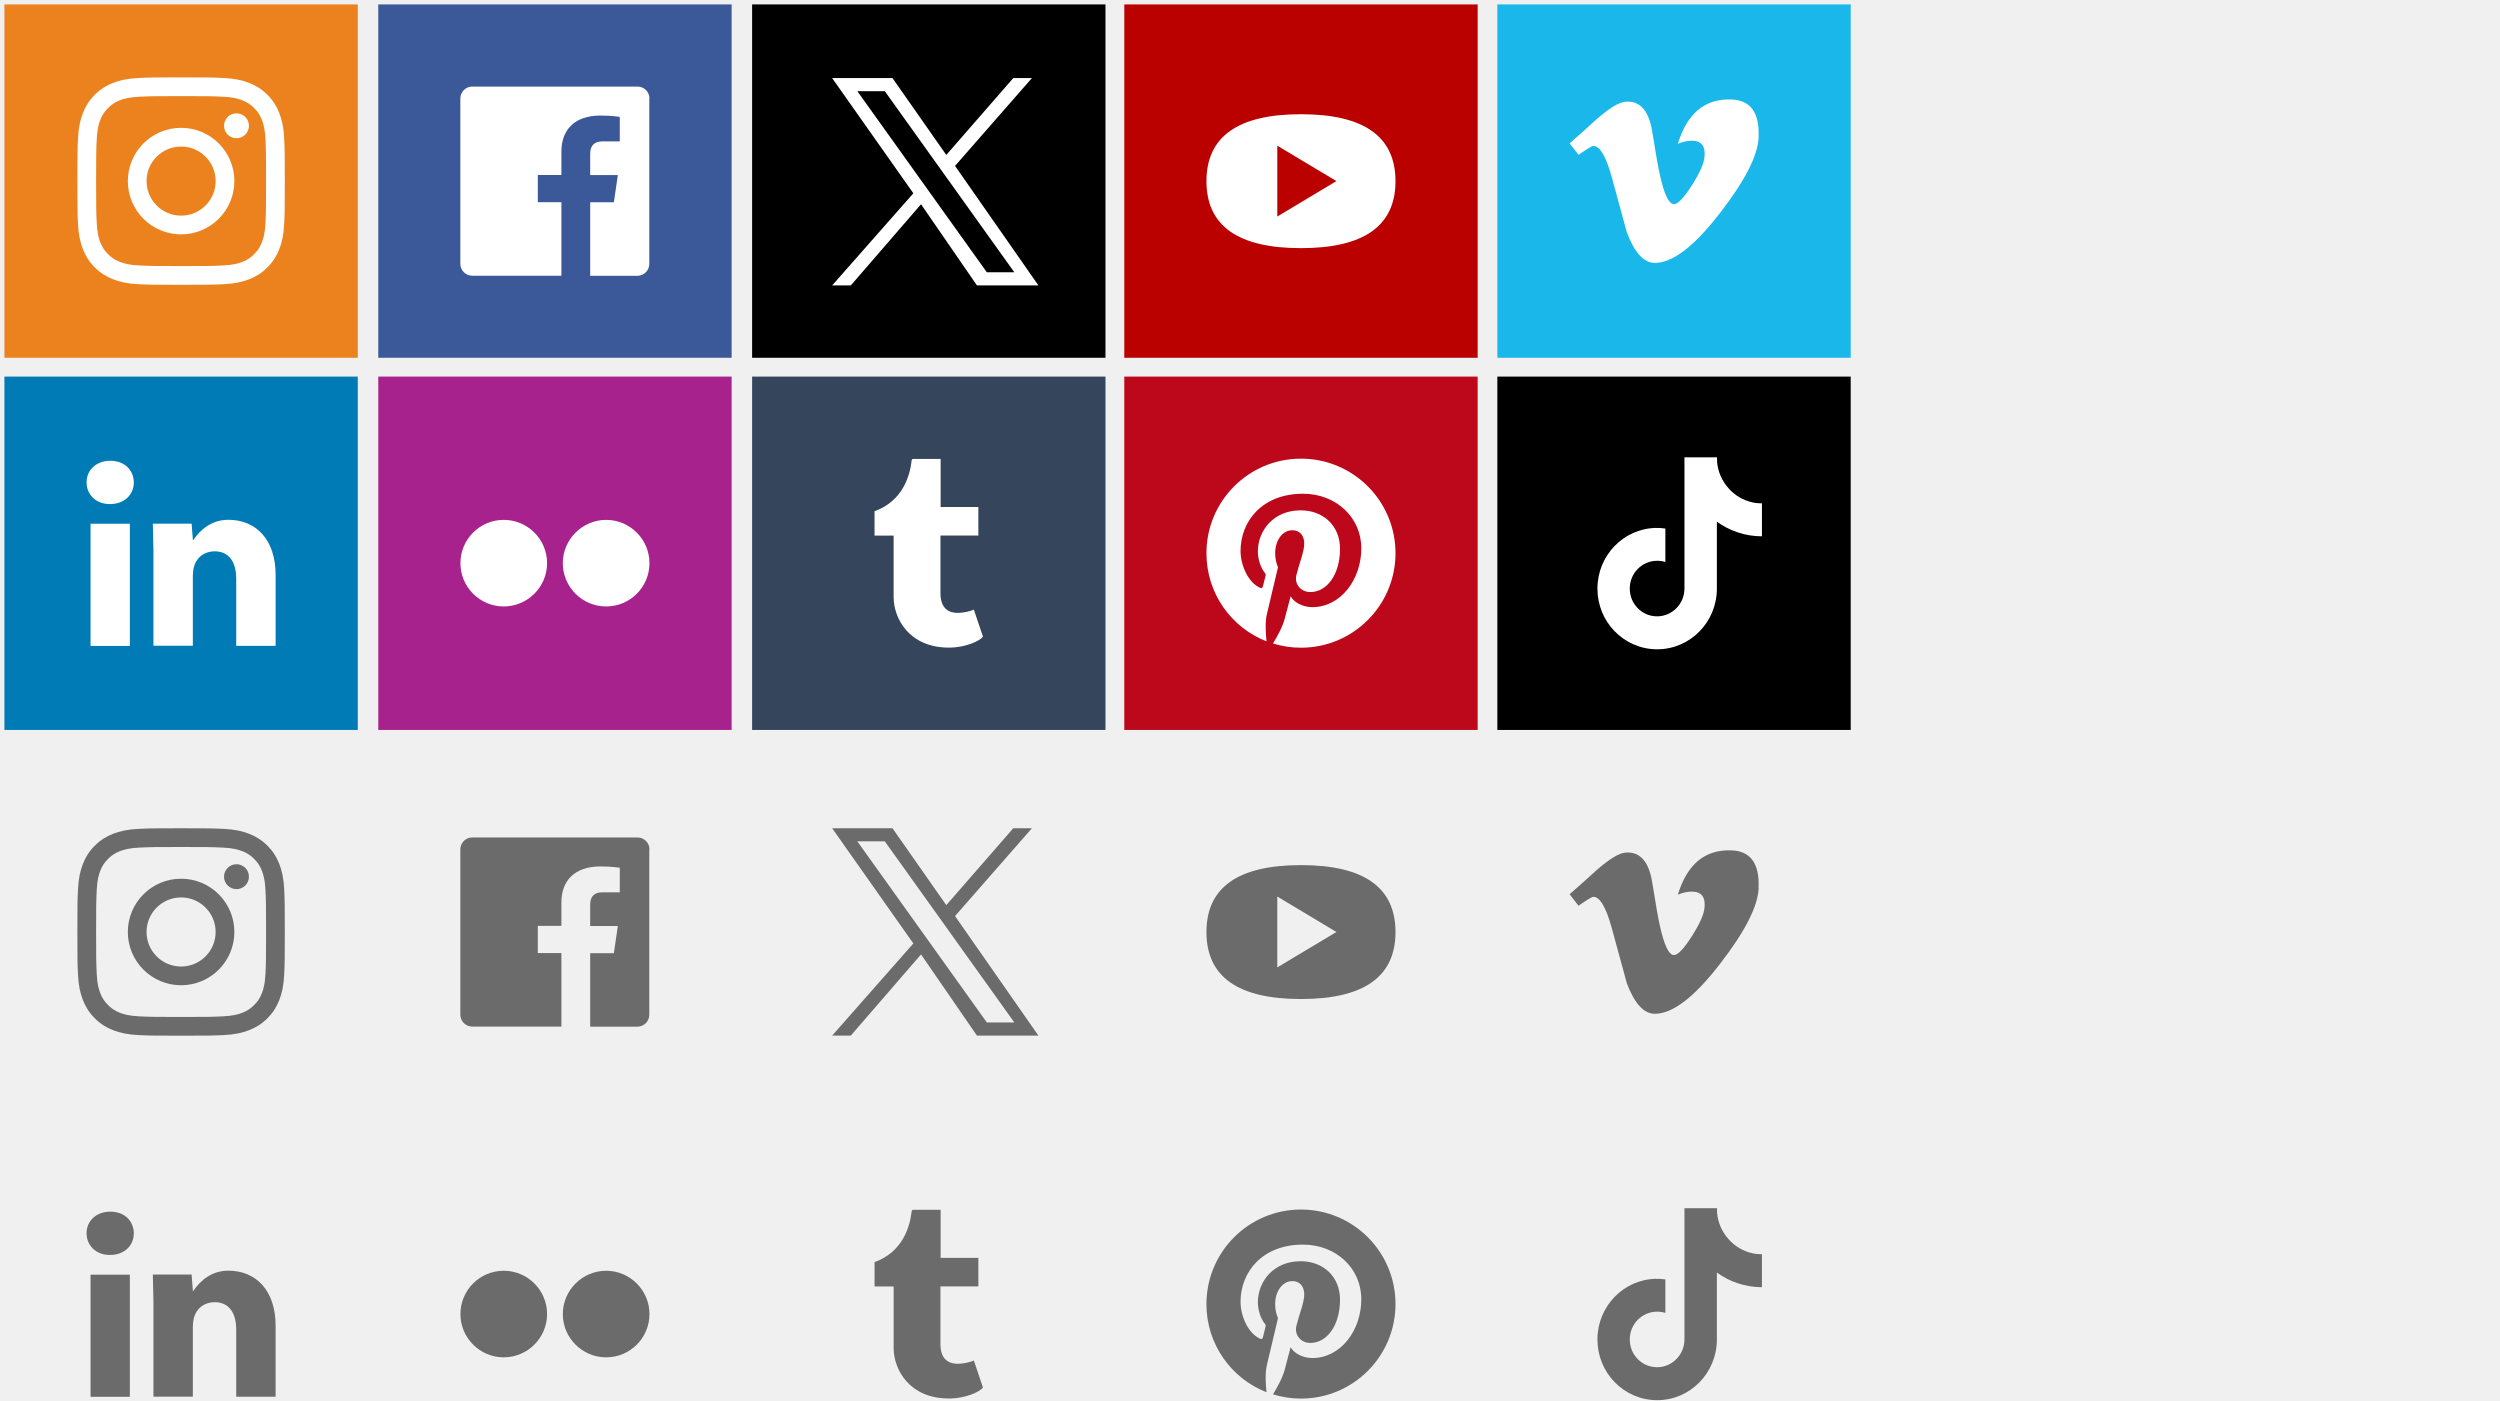
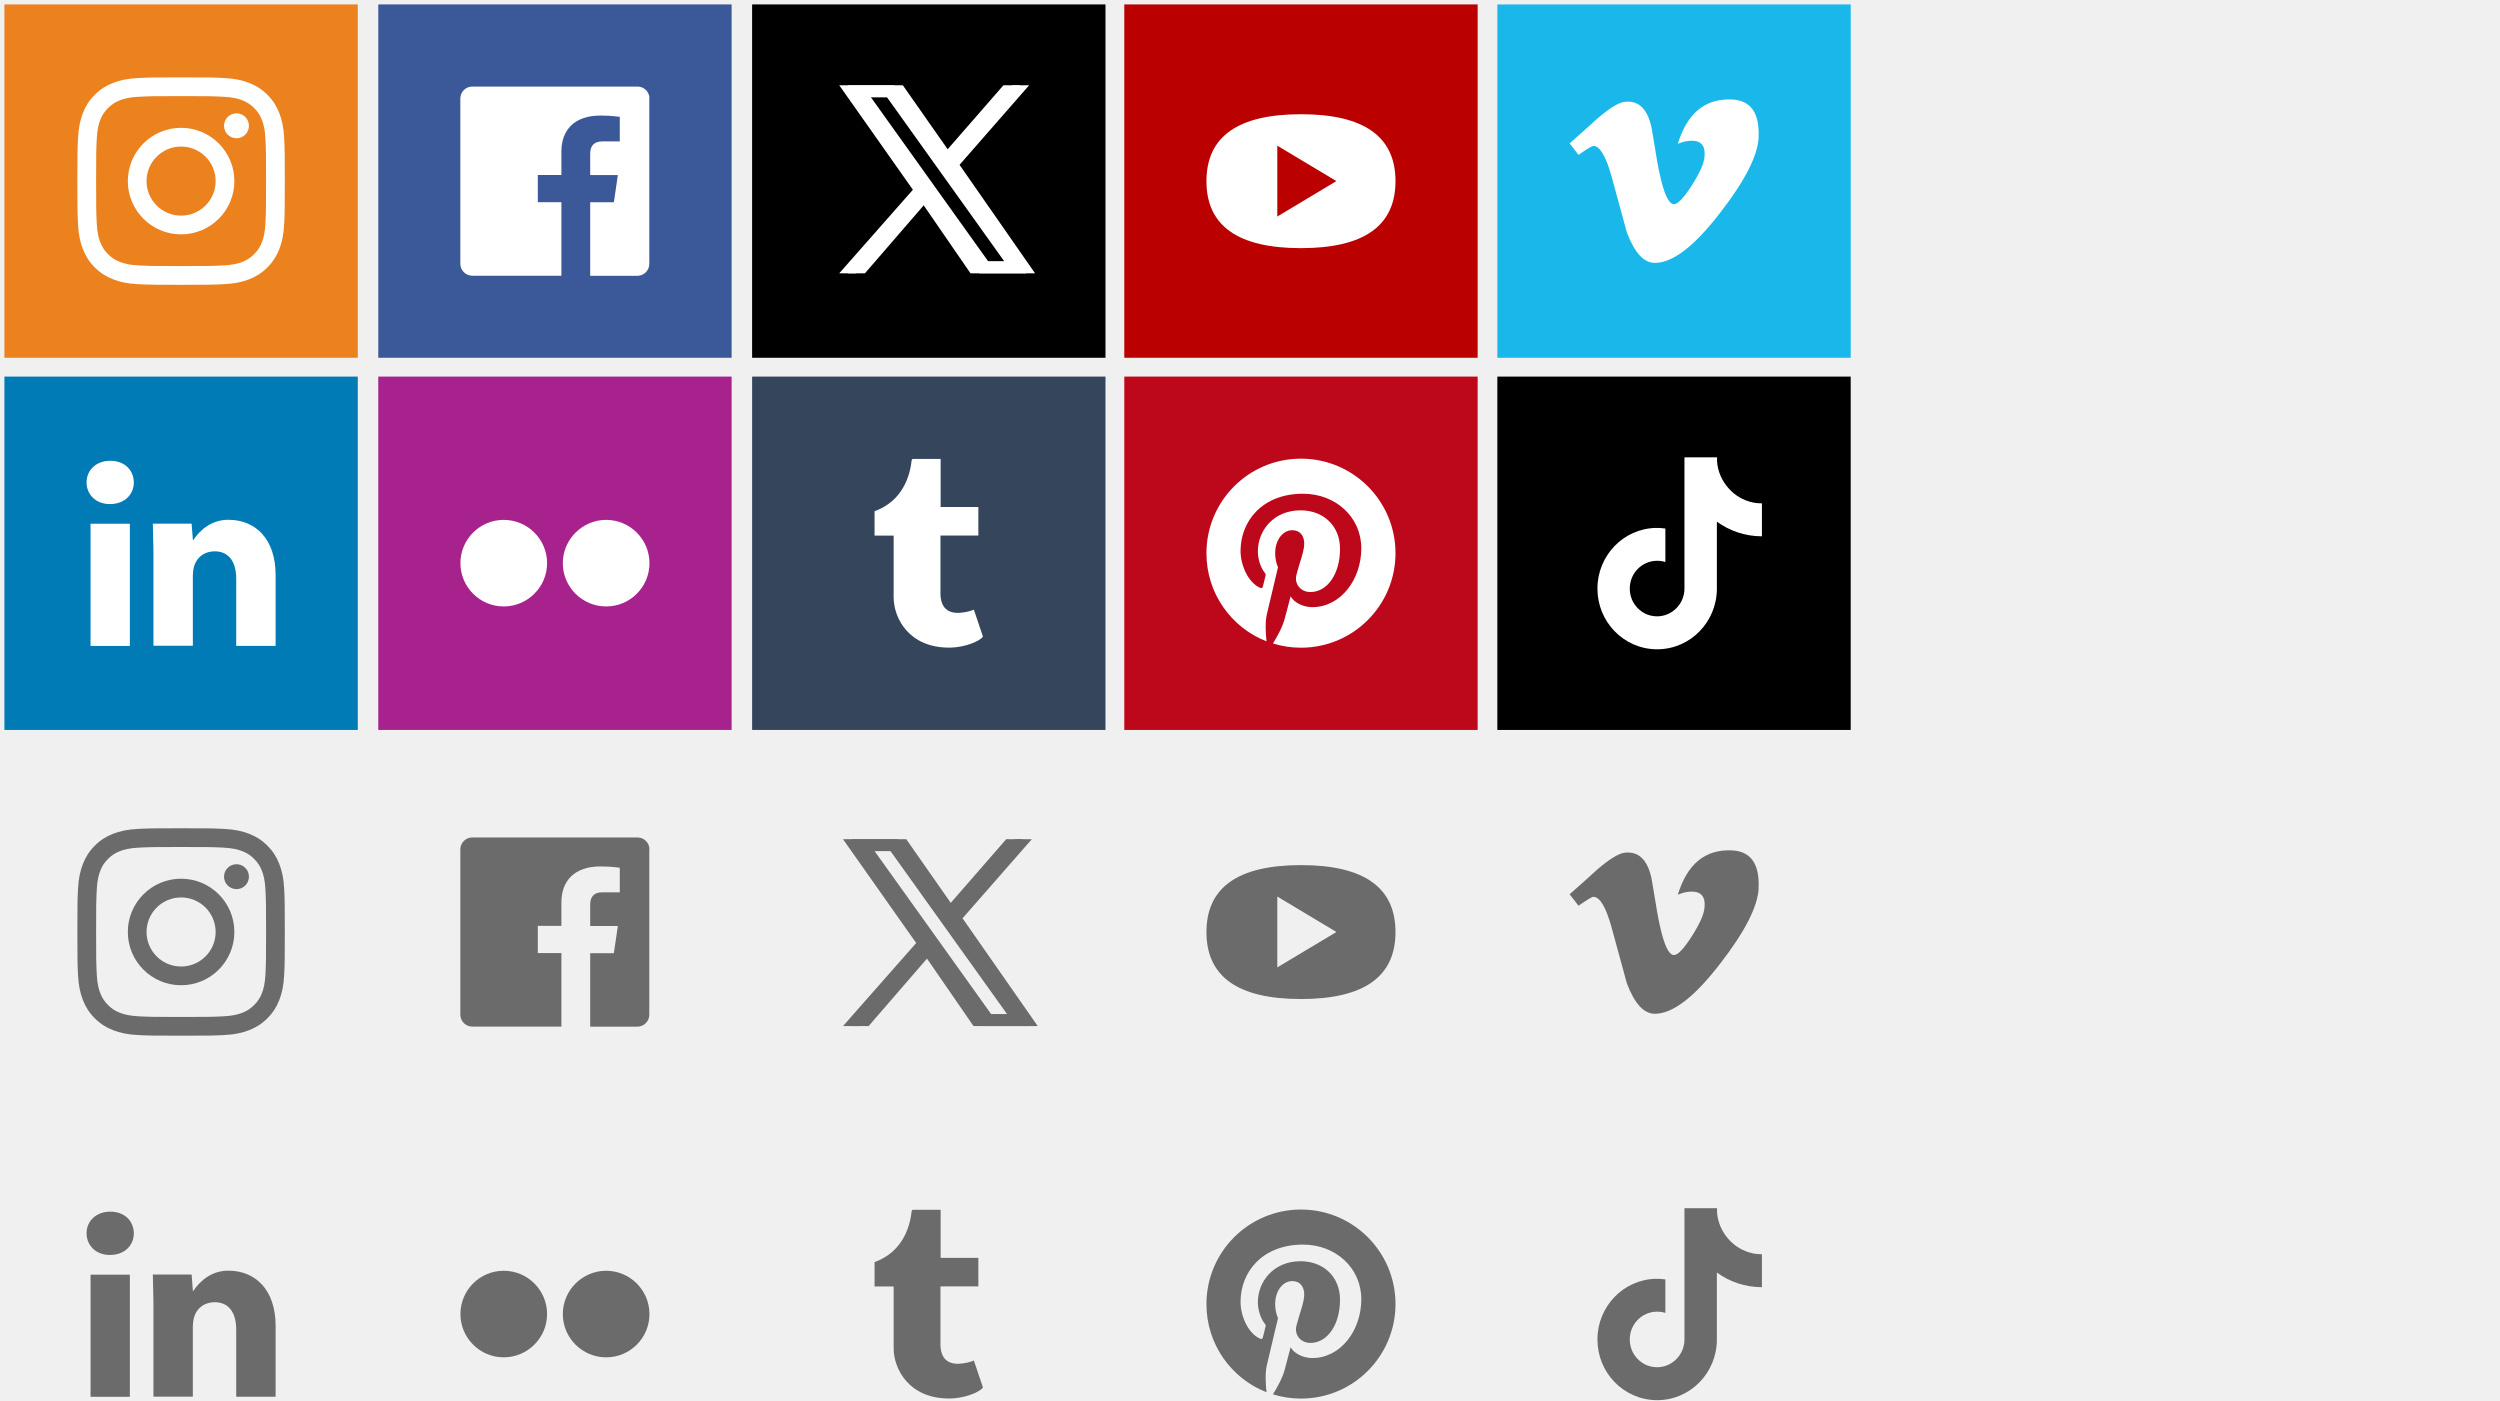
<svg xmlns="http://www.w3.org/2000/svg" data-name="color bg copy" width="283" height="158.5" style="">
  <rect id="backgroundrect" width="100%" height="100%" x="0" y="0" fill="none" stroke="none" />
  <defs>
    <style>
      .cls-1 {
        fill: #007bb6;
      }

      .cls-2 {
        fill: #fff;
      }

      .cls-3 {
        fill: #eb821e;
      }

      .cls-4 {
        fill: #6b6b6b;
      }

      .cls-5 {
        fill: #b00;
      }

      .cls-6 {
        fill: #bd081c;
      }

      .cls-7 {
        fill: #a8228e;
      }

      .cls-8 {
        fill: #1ab7ea;
      }

      .cls-9 {
        fill: #35465c;
      }

      .cls-10 {
        fill: #3b5998;
      }
    </style>
  </defs>
  <g class="currentLayer" style="">
    <g id="svg_1">
      <rect class="cls-3" x="0.5" y="0.5" width="40" height="40" id="svg_2" />
      <path class="cls-2" d="M20.5,14.47c-3.33,0-6.03,2.7-6.03,6.03s2.7,6.03,6.03,6.03,6.03-2.7,6.03-6.03-2.7-6.03-6.03-6.03Zm0,9.94c-2.16,0-3.91-1.75-3.91-3.91s1.75-3.91,3.91-3.91,3.91,1.75,3.91,3.91-1.75,3.91-3.91,3.91Z" id="svg_3" />
    </g>
    <circle class="cls-2" cx="26.77" cy="14.24" r="1.41" id="svg_6" />
    <g id="svg_7">
      <rect class="cls-10" x="42.82" y="0.5" width="40" height="40" id="svg_8" />
      <path id="svg_4" data-name="svg 4" class="cls-2" d="M73.52,11.14c0-.73-.61-1.34-1.34-1.34h-18.73c-.73,0-1.34,.61-1.34,1.34V29.87c0,.73,.61,1.34,1.34,1.34h10.1v-8.32h-2.67v-3.08h2.67v-2.66c0-2.44,1.48-4.07,4.42-4.07,1.3,0,2.19,.15,2.19,.15v2.78h-2.01c-.89,0-1.34,.5-1.34,1.38v2.43h3.13l-.45,3.08h-2.68v8.32h5.35c.73,0,1.34-.61,1.34-1.34V11.14h0Z" />
    </g>
    <g id="svg_9">
      <rect x="85.14" y="0.5" width="40" height="40" id="svg_10" />
-       <path class="cls-2" d="M108.11,18.78l8.7-9.94h-2.11l-7.58,8.7-6.09-8.7h-6.83l9.19,13.04-9.19,10.43h2.11l7.95-9.19,6.33,9.19h6.96m-20.5-21.99h3.11l14.66,20.5h-3.11" id="svg_11" />
+       <path class="cls-2" d="M107.62,18.66l7.88-9.01h-1.91l-6.87,7.88-5.52-7.88h-6.2l8.34,11.83-8.34,9.46h1.91l7.21-8.34,5.74,8.34h6.31m-18.59-19.94h2.82l13.29,18.59h-2.82" id="svg_11" />
+       <path class="cls-2" d="M108.62,18.66l7.88-9.01h-1.91l-6.87,7.88-5.52-7.88h-6.2l8.34,11.83-8.34,9.46h1.91l7.21-8.34,5.74,8.34h6.31m-18.59-19.94h2.82l13.29,18.59h-2.82" id="svg_12" />
    </g>
-     <g id="svg_12">
-       <rect class="cls-5" x="127.27" y="0.5" width="40" height="40" id="svg_13" />
+     <g id="svg_13">
+       <rect class="cls-5" x="127.27" y="0.5" width="40" height="40" id="svg_14" />
      <path id="youtube" class="cls-2" d="M147.27,12.93q-10.7,0-10.7,7.58t10.7,7.58,10.7-7.58-10.7-7.58Zm-2.68,11.59v-8.03l6.69,4.01-6.69,4.01h0Z" />
    </g>
-     <g id="svg_14">
-       <rect class="cls-1" x="0.5" y="42.63" width="40" height="40" id="svg_15" />
+     <g id="svg_15">
+       <rect class="cls-1" x="0.5" y="42.63" width="40" height="40" id="svg_16" />
      <path id="svg_5" data-name="svg 5" class="cls-2" d="M10.25,59.29v13.83h4.45v-13.83h-4.45Zm11.59,5.8c0-1.79,1.14-2.68,2.48-2.68s2.42,.89,2.42,3.12v7.58h4.46v-8.03c0-4.01-2.23-6.24-5.35-6.24-1.79,0-3.12,1.01-4.01,2.35l-.15-1.91h-4.39c0,.47,.07,3.12,.07,3.12v10.7h4.46v-8.02h0Zm-9.38-8.03c1.65,0,2.69-1.09,2.69-2.46-.02-1.38-1.04-2.44-2.66-2.44s-2.69,1.07-2.69,2.44,1.04,2.46,2.62,2.46h.03Z" />
    </g>
-     <g id="svg_16">
-       <rect x="169.5" y="42.63" width="40" height="40" id="svg_17" />
-       <path class="cls-2" d="M187.44,59.76c-3.66,.08-6.61,3.12-6.61,6.87,0,1.86,.73,3.57,1.92,4.8,1.22,1.27,2.93,2.07,4.84,2.07,3.74,0,6.76-3.08,6.76-6.87v-7.58c1.43,1.04,3.19,1.66,5.1,1.66v-3.73c-.37,0-.72-.03-1.07-.11-1.05-.23-2-.79-2.7-1.59-.73-.81-1.22-1.86-1.31-3.03v-.48h-3.69v14.86c0,1.72-1.39,3.14-3.1,3.14-1.01,0-1.89-.48-2.46-1.24-.41-.54-.63-1.21-.63-1.91,0-1.74,1.39-3.14,3.1-3.14,.32,0,.64,.05,.93,.14v-3.79c-.37-.05-.72-.08-1.08-.06" id="svg_18" />
+     <g id="svg_17">
+       <rect x="169.5" y="42.63" width="40" height="40" id="svg_18" />
+       <path class="cls-2" d="M187.44,59.76c-3.66,.08-6.61,3.12-6.61,6.87,0,1.86,.73,3.57,1.92,4.8,1.22,1.27,2.93,2.07,4.84,2.07,3.74,0,6.76-3.08,6.76-6.87v-7.58c1.43,1.04,3.19,1.66,5.1,1.66v-3.73c-.37,0-.72-.03-1.07-.11-1.05-.23-2-.79-2.7-1.59-.73-.81-1.22-1.86-1.31-3.03v-.48h-3.69v14.86c0,1.72-1.39,3.14-3.1,3.14-1.01,0-1.89-.48-2.46-1.24-.41-.54-.63-1.21-.63-1.91,0-1.74,1.39-3.14,3.1-3.14,.32,0,.64,.05,.93,.14v-3.79c-.37-.05-.72-.08-1.08-.06" id="svg_19" />
    </g>
-     <g id="svg_19">
-       <rect class="cls-9" x="85.14" y="42.63" width="40" height="40" id="svg_20" />
-       <path class="cls-2" d="M107.42,73.31c-4.53,0-6.26-3.34-6.26-5.7v-6.98h-2.16v-2.76c3.24-1.17,4.02-4.09,4.2-5.76,.01-.11,.1-.16,.15-.16h3.13v5.44h4.27v3.23h-4.29v6.65c.02,.89,.33,2.11,1.97,2.11h.09c.57-.02,1.33-.18,1.72-.37l1.03,3.05c-.39,.57-2.13,1.23-3.7,1.25h-.16" id="svg_21" />
+     <g id="svg_20">
+       <rect class="cls-9" x="85.14" y="42.63" width="40" height="40" id="svg_21" />
+       <path class="cls-2" d="M107.42,73.31c-4.53,0-6.26-3.34-6.26-5.7v-6.98h-2.16v-2.76c3.24-1.17,4.02-4.09,4.2-5.76,.01-.11,.1-.16,.15-.16h3.13v5.44h4.27v3.23h-4.29v6.65c.02,.89,.33,2.11,1.97,2.11h.09c.57-.02,1.33-.18,1.72-.37l1.03,3.05c-.39,.57-2.13,1.23-3.7,1.25h-.16" id="svg_22" />
    </g>
-     <g id="svg_22">
-       <rect class="cls-6" x="127.27" y="42.63" width="40" height="40" id="svg_23" />
-       <path class="cls-2" d="M136.57,62.64c0,4.53,2.82,8.41,6.8,9.96-.09-.84-.18-2.14,.04-3.07,.19-.84,1.26-5.32,1.26-5.32,0,0-.32-.64-.32-1.59,0-1.49,.86-2.6,1.94-2.6,.91,0,1.35,.68,1.35,1.51,0,.92-.58,2.29-.89,3.56-.25,1.06,.53,1.93,1.58,1.93,1.9,0,3.36-2.01,3.36-4.9,0-2.56-1.84-4.35-4.47-4.35-3.04,0-4.83,2.28-4.83,4.65,0,.92,.35,1.91,.8,2.44,.09,.11,.1,.2,.07,.31-.08,.34-.26,1.07-.3,1.21-.05,.2-.16,.24-.36,.14-1.34-.62-2.17-2.58-2.17-4.15,0-3.37,2.45-6.48,7.07-6.48,3.71,0,6.6,2.65,6.6,6.18s-2.33,6.66-5.55,6.66c-1.09,0-2.1-.56-2.45-1.23,0,0-.54,2.04-.67,2.54-.24,.93-.89,2.09-1.33,2.8,1,.31,2.06,.48,3.17,.48,5.91,0,10.7-4.79,10.7-10.7s-4.79-10.7-10.7-10.7-10.7,4.79-10.7,10.7h0Z" id="svg_24" />
+     <g id="svg_23">
+       <rect class="cls-6" x="127.27" y="42.63" width="40" height="40" id="svg_24" />
+       <path class="cls-2" d="M136.57,62.64c0,4.53,2.82,8.41,6.8,9.96-.09-.84-.18-2.14,.04-3.07,.19-.84,1.26-5.32,1.26-5.32,0,0-.32-.64-.32-1.59,0-1.49,.86-2.6,1.94-2.6,.91,0,1.35,.68,1.35,1.51,0,.92-.58,2.29-.89,3.56-.25,1.06,.53,1.93,1.58,1.93,1.9,0,3.36-2.01,3.36-4.9,0-2.56-1.84-4.35-4.47-4.35-3.04,0-4.83,2.28-4.83,4.65,0,.92,.35,1.91,.8,2.44,.09,.11,.1,.2,.07,.31-.08,.34-.26,1.07-.3,1.21-.05,.2-.16,.24-.36,.14-1.34-.62-2.17-2.58-2.17-4.15,0-3.37,2.45-6.48,7.07-6.48,3.71,0,6.6,2.65,6.6,6.18s-2.33,6.66-5.55,6.66c-1.09,0-2.1-.56-2.45-1.23,0,0-.54,2.04-.67,2.54-.24,.93-.89,2.09-1.33,2.8,1,.31,2.06,.48,3.17,.48,5.91,0,10.7-4.79,10.7-10.7s-4.79-10.7-10.7-10.7-10.7,4.79-10.7,10.7h0Z" id="svg_25" />
    </g>
-     <g id="svg_25">
-       <rect class="cls-8" x="169.5" y="0.5" width="40" height="40" id="svg_26" />
-       <path class="cls-2" d="M199.08,15.53c-.09,2.08-1.55,4.93-4.36,8.56-2.91,3.78-5.37,5.67-7.39,5.67-1.25,0-2.3-1.15-3.17-3.45l-1.73-6.33c-.64-2.3-1.33-3.46-2.06-3.46-.16,0-.72,.34-1.68,1.01l-1.01-1.3c1.06-.93,2.1-1.86,3.12-2.79,1.41-1.22,2.47-1.86,3.17-1.92,1.66-.16,2.69,.98,3.07,3.42,.42,2.63,.71,4.26,.87,4.9,.48,2.18,1.01,3.27,1.58,3.27,.45,0,1.12-.71,2.02-2.12,.9-1.41,1.38-2.49,1.44-3.23,.13-1.22-.35-1.83-1.44-1.83-.51,0-1.04,.12-1.58,.35,1.05-3.44,3.06-5.12,6.03-5.02,2.2,.06,3.24,1.49,3.11,4.28" id="svg_27" />
+     <g id="svg_26">
+       <rect class="cls-8" x="169.5" y="0.5" width="40" height="40" id="svg_27" />
+       <path class="cls-2" d="M199.08,15.53c-.09,2.08-1.55,4.93-4.36,8.56-2.91,3.78-5.37,5.67-7.39,5.67-1.25,0-2.3-1.15-3.17-3.45l-1.73-6.33c-.64-2.3-1.33-3.46-2.06-3.46-.16,0-.72,.34-1.68,1.01l-1.01-1.3c1.06-.93,2.1-1.86,3.12-2.79,1.41-1.22,2.47-1.86,3.17-1.92,1.66-.16,2.69,.98,3.07,3.42,.42,2.63,.71,4.26,.87,4.9,.48,2.18,1.01,3.27,1.58,3.27,.45,0,1.12-.71,2.02-2.12,.9-1.41,1.38-2.49,1.44-3.23,.13-1.22-.35-1.83-1.44-1.83-.51,0-1.04,.12-1.58,.35,1.05-3.44,3.06-5.12,6.03-5.02,2.2,.06,3.24,1.49,3.11,4.28" id="svg_28" />
    </g>
-     <g id="svg_28">
-       <rect class="cls-7" x="42.82" y="42.63" width="40" height="40" id="svg_29" />
-       <g id="svg_30">
-         <path class="cls-2" d="M61.93,63.75c0-2.7-2.2-4.9-4.91-4.9s-4.9,2.2-4.9,4.9,2.2,4.9,4.9,4.9,4.91-2.2,4.91-4.9Z" id="svg_31" />
-         <path class="cls-2" d="M73.52,63.75c0-2.7-2.21-4.9-4.9-4.9s-4.91,2.2-4.91,4.9,2.2,4.9,4.91,4.9,4.9-2.2,4.9-4.9Z" id="svg_32" />
+     <g id="svg_29">
+       <rect class="cls-7" x="42.82" y="42.63" width="40" height="40" id="svg_30" />
+       <g id="svg_31">
+         <path class="cls-2" d="M61.93,63.75c0-2.7-2.2-4.9-4.91-4.9s-4.9,2.2-4.9,4.9,2.2,4.9,4.9,4.9,4.91-2.2,4.91-4.9Z" id="svg_32" />
+         <path class="cls-2" d="M73.52,63.75c0-2.7-2.21-4.9-4.9-4.9s-4.91,2.2-4.91,4.9,2.2,4.9,4.91,4.9,4.9-2.2,4.9-4.9Z" id="svg_33" />
      </g>
    </g>
-     <path class="cls-2" d="M20.5,10.88c3.13,0,3.51,.01,4.74,.07,1.14,.05,1.77,.24,2.18,.4,.55,.21,.94,.47,1.35,.88,.41,.41,.67,.8,.88,1.35,.16,.41,.35,1.04,.4,2.18,.06,1.24,.07,1.61,.07,4.74s-.01,3.51-.07,4.74c-.05,1.14-.24,1.77-.4,2.18-.21,.55-.47,.94-.88,1.35s-.8,.67-1.35,.88c-.41,.16-1.04,.35-2.18,.4-1.24,.06-1.61,.07-4.74,.07s-3.51-.01-4.74-.07c-1.14-.05-1.77-.24-2.18-.4-.55-.21-.94-.47-1.35-.88-.41-.41-.67-.8-.88-1.35-.16-.41-.35-1.04-.4-2.18-.06-1.24-.07-1.61-.07-4.74s.01-3.51,.07-4.74c.05-1.14,.24-1.77,.4-2.18,.21-.55,.47-.94,.88-1.35s.8-.67,1.35-.88c.41-.16,1.04-.35,2.18-.4,1.24-.06,1.61-.07,4.74-.07m0-2.12c-3.19,0-3.59,.01-4.84,.07-1.25,.06-2.1,.26-2.85,.55-.77,.3-1.43,.7-2.08,1.35-.65,.65-1.05,1.31-1.35,2.08-.29,.75-.49,1.6-.55,2.85-.06,1.25-.07,1.65-.07,4.84s.01,3.59,.07,4.84c.06,1.25,.26,2.1,.55,2.85,.3,.77,.7,1.43,1.35,2.08,.65,.65,1.31,1.05,2.08,1.35,.75,.29,1.6,.49,2.85,.55,1.25,.06,1.65,.07,4.84,.07s3.59-.01,4.84-.07c1.25-.06,2.1-.26,2.85-.55,.77-.3,1.43-.7,2.08-1.35,.65-.65,1.05-1.31,1.35-2.08,.29-.75,.49-1.6,.55-2.85,.06-1.25,.07-1.65,.07-4.84s-.01-3.59-.07-4.84c-.06-1.25-.26-2.1-.55-2.85-.3-.77-.7-1.43-1.35-2.08-.65-.65-1.31-1.05-2.08-1.35-.75-.29-1.6-.49-2.85-.55-1.25-.06-1.65-.07-4.84-.07h0Z" id="svg_33" />
-     <path class="cls-4" d="M20.5,99.47c-3.33,0-6.03,2.7-6.03,6.03s2.7,6.03,6.03,6.03,6.03-2.7,6.03-6.03-2.7-6.03-6.03-6.03Zm0,9.94c-2.16,0-3.91-1.75-3.91-3.91s1.75-3.91,3.91-3.91,3.91,1.75,3.91,3.91-1.75,3.91-3.91,3.91Z" id="svg_34" />
-     <circle class="cls-4" cx="26.77" cy="99.24" r="1.41" id="svg_35" />
+     <path class="cls-2" d="M20.5,10.88c3.13,0,3.51,.01,4.74,.07,1.14,.05,1.77,.24,2.18,.4,.55,.21,.94,.47,1.35,.88,.41,.41,.67,.8,.88,1.35,.16,.41,.35,1.04,.4,2.18,.06,1.24,.07,1.61,.07,4.74s-.01,3.51-.07,4.74c-.05,1.14-.24,1.77-.4,2.18-.21,.55-.47,.94-.88,1.35s-.8,.67-1.35,.88c-.41,.16-1.04,.35-2.18,.4-1.24,.06-1.61,.07-4.74,.07s-3.51-.01-4.74-.07c-1.14-.05-1.77-.24-2.18-.4-.55-.21-.94-.47-1.35-.88-.41-.41-.67-.8-.88-1.35-.16-.41-.35-1.04-.4-2.18-.06-1.24-.07-1.61-.07-4.74s.01-3.51,.07-4.74c.05-1.14,.24-1.77,.4-2.18,.21-.55,.47-.94,.88-1.35s.8-.67,1.35-.88c.41-.16,1.04-.35,2.18-.4,1.24-.06,1.61-.07,4.74-.07m0-2.12c-3.19,0-3.59,.01-4.84,.07-1.25,.06-2.1,.26-2.85,.55-.77,.3-1.43,.7-2.08,1.35-.65,.65-1.05,1.31-1.35,2.08-.29,.75-.49,1.6-.55,2.85-.06,1.25-.07,1.65-.07,4.84s.01,3.59,.07,4.84c.06,1.25,.26,2.1,.55,2.85,.3,.77,.7,1.43,1.35,2.08,.65,.65,1.31,1.05,2.08,1.35,.75,.29,1.6,.49,2.85,.55,1.25,.06,1.65,.07,4.84,.07s3.59-.01,4.84-.07c1.25-.06,2.1-.26,2.85-.55,.77-.3,1.43-.7,2.08-1.35,.65-.65,1.05-1.31,1.35-2.08,.29-.75,.49-1.6,.55-2.85,.06-1.25,.07-1.65,.07-4.84s-.01-3.59-.07-4.84c-.06-1.25-.26-2.1-.55-2.85-.3-.77-.7-1.43-1.35-2.08-.65-.65-1.31-1.05-2.08-1.35-.75-.29-1.6-.49-2.85-.55-1.25-.06-1.65-.07-4.84-.07h0Z" id="svg_34" />
+     <path class="cls-4" d="M20.5,99.47c-3.33,0-6.03,2.7-6.03,6.03s2.7,6.03,6.03,6.03,6.03-2.7,6.03-6.03-2.7-6.03-6.03-6.03Zm0,9.94c-2.16,0-3.91-1.75-3.91-3.91s1.75-3.91,3.91-3.91,3.91,1.75,3.91,3.91-1.75,3.91-3.91,3.91Z" id="svg_35" />
+     <circle class="cls-4" cx="26.77" cy="99.24" r="1.41" id="svg_36" />
    <path id="svg_4-2" data-name="svg 4" class="cls-4" d="M73.52,96.14c0-.73-.61-1.34-1.34-1.34h-18.73c-.73,0-1.34,.61-1.34,1.34v18.73c0,.73,.61,1.34,1.34,1.34h10.1v-8.32h-2.67v-3.08h2.67v-2.66c0-2.44,1.48-4.07,4.42-4.07,1.3,0,2.19,.15,2.19,.15v2.78h-2.01c-.89,0-1.34,.5-1.34,1.38v2.43h3.13l-.45,3.08h-2.68v8.32h5.35c.73,0,1.34-.61,1.34-1.34v-18.72h0Z" />
    <path id="youtube-2" data-name="youtube" class="cls-4" d="M147.27,97.93q-10.7,0-10.7,7.58t10.7,7.58,10.7-7.58-10.7-7.58Zm-2.68,11.59v-8.03l6.69,4.01-6.69,4.01h0Z" />
    <path id="svg_5-2" data-name="svg 5" class="cls-4" d="M10.25,144.29v13.83h4.45v-13.83h-4.45Zm11.59,5.8c0-1.79,1.14-2.68,2.48-2.68s2.42,.89,2.42,3.12v7.58h4.46v-8.03c0-4.01-2.23-6.24-5.35-6.24-1.79,0-3.12,1.01-4.01,2.35l-.15-1.91h-4.39c0,.47,.07,3.12,.07,3.12v10.7h4.46v-8.02h0Zm-9.38-8.03c1.65,0,2.69-1.09,2.69-2.46-.02-1.38-1.04-2.44-2.66-2.44s-2.69,1.07-2.69,2.44,1.04,2.46,2.62,2.46h.03Z" />
-     <path class="cls-4" d="M107.42,158.31c-4.53,0-6.26-3.34-6.26-5.7v-6.98h-2.16v-2.76c3.24-1.17,4.02-4.09,4.2-5.76,.01-.11,.1-.16,.15-.16h3.13v5.44h4.27v3.23h-4.29v6.65c.02,.89,.33,2.11,1.97,2.11h.09c.57-.02,1.33-.18,1.72-.37l1.03,3.05c-.39,.57-2.13,1.23-3.7,1.25h-.16" id="svg_36" />
-     <path class="cls-4" d="M136.57,147.64c0,4.53,2.82,8.41,6.8,9.96-.09-.84-.18-2.14,.04-3.07,.19-.84,1.26-5.32,1.26-5.32,0,0-.32-.64-.32-1.59,0-1.49,.86-2.6,1.94-2.6,.91,0,1.35,.68,1.35,1.51,0,.92-.58,2.29-.89,3.56-.25,1.06,.53,1.93,1.58,1.93,1.9,0,3.36-2.01,3.36-4.9,0-2.56-1.84-4.35-4.47-4.35-3.04,0-4.83,2.28-4.83,4.65,0,.92,.35,1.91,.8,2.44,.09,.11,.1,.2,.07,.31-.08,.34-.26,1.07-.3,1.21-.05,.2-.16,.24-.36,.14-1.34-.62-2.17-2.58-2.17-4.15,0-3.37,2.45-6.48,7.07-6.48,3.71,0,6.6,2.65,6.6,6.18s-2.33,6.66-5.55,6.66c-1.09,0-2.1-.56-2.45-1.23,0,0-.54,2.04-.67,2.54-.24,.93-.89,2.09-1.33,2.8,1,.31,2.06,.48,3.17,.48,5.91,0,10.7-4.79,10.7-10.7s-4.79-10.7-10.7-10.7-10.7,4.79-10.7,10.7h0Z" id="svg_37" />
-     <path class="cls-4" d="M199.08,100.53c-.09,2.08-1.55,4.93-4.36,8.56-2.91,3.78-5.37,5.67-7.39,5.67-1.25,0-2.3-1.15-3.17-3.45l-1.73-6.33c-.64-2.3-1.33-3.46-2.06-3.46-.16,0-.72,.34-1.68,1.01l-1.01-1.3c1.06-.93,2.1-1.86,3.12-2.79,1.41-1.22,2.47-1.86,3.17-1.92,1.66-.16,2.69,.98,3.07,3.42,.42,2.63,.71,4.26,.87,4.9,.48,2.18,1.01,3.27,1.58,3.27,.45,0,1.12-.71,2.02-2.12,.9-1.41,1.38-2.49,1.44-3.23,.13-1.22-.35-1.83-1.44-1.83-.51,0-1.04,.12-1.58,.35,1.05-3.44,3.06-5.12,6.03-5.02,2.2,.06,3.24,1.49,3.11,4.28" id="svg_38" />
-     <g id="svg_39">
-       <path class="cls-4" d="M61.93,148.75c0-2.7-2.2-4.9-4.91-4.9s-4.9,2.2-4.9,4.9,2.2,4.9,4.9,4.9,4.91-2.2,4.91-4.9Z" id="svg_40" />
-       <path class="cls-4" d="M73.52,148.75c0-2.7-2.21-4.9-4.9-4.9s-4.91,2.2-4.91,4.9,2.2,4.9,4.91,4.9,4.9-2.2,4.9-4.9Z" id="svg_41" />
+     <path class="cls-4" d="M107.42,158.31c-4.53,0-6.26-3.34-6.26-5.7v-6.98h-2.16v-2.76c3.24-1.17,4.02-4.09,4.2-5.76,.01-.11,.1-.16,.15-.16h3.13v5.44h4.27v3.23h-4.29v6.65c.02,.89,.33,2.11,1.97,2.11h.09c.57-.02,1.33-.18,1.72-.37l1.03,3.05c-.39,.57-2.13,1.23-3.7,1.25h-.16" id="svg_37" />
+     <path class="cls-4" d="M136.57,147.64c0,4.53,2.82,8.41,6.8,9.96-.09-.84-.18-2.14,.04-3.07,.19-.84,1.26-5.32,1.26-5.32,0,0-.32-.64-.32-1.59,0-1.49,.86-2.6,1.94-2.6,.91,0,1.35,.68,1.35,1.51,0,.92-.58,2.29-.89,3.56-.25,1.06,.53,1.93,1.58,1.93,1.9,0,3.36-2.01,3.36-4.9,0-2.56-1.84-4.35-4.47-4.35-3.04,0-4.83,2.28-4.83,4.65,0,.92,.35,1.91,.8,2.44,.09,.11,.1,.2,.07,.31-.08,.34-.26,1.07-.3,1.21-.05,.2-.16,.24-.36,.14-1.34-.62-2.17-2.58-2.17-4.15,0-3.37,2.45-6.48,7.07-6.48,3.71,0,6.6,2.65,6.6,6.18s-2.33,6.66-5.55,6.66c-1.09,0-2.1-.56-2.45-1.23,0,0-.54,2.04-.67,2.54-.24,.93-.89,2.09-1.33,2.8,1,.31,2.06,.48,3.17,.48,5.91,0,10.7-4.79,10.7-10.7s-4.79-10.7-10.7-10.7-10.7,4.79-10.7,10.7h0Z" id="svg_38" />
+     <path class="cls-4" d="M199.08,100.53c-.09,2.08-1.55,4.93-4.36,8.56-2.91,3.78-5.37,5.67-7.39,5.67-1.25,0-2.3-1.15-3.17-3.45l-1.73-6.33c-.64-2.3-1.33-3.46-2.06-3.46-.16,0-.72,.34-1.68,1.01l-1.01-1.3c1.06-.93,2.1-1.86,3.12-2.79,1.41-1.22,2.47-1.86,3.17-1.92,1.66-.16,2.69,.98,3.07,3.42,.42,2.63,.71,4.26,.87,4.9,.48,2.18,1.01,3.27,1.58,3.27,.45,0,1.12-.71,2.02-2.12,.9-1.41,1.38-2.49,1.44-3.23,.13-1.22-.35-1.83-1.44-1.83-.51,0-1.04,.12-1.58,.35,1.05-3.44,3.06-5.12,6.03-5.02,2.2,.06,3.24,1.49,3.11,4.28" id="svg_39" />
+     <g id="svg_40">
+       <path class="cls-4" d="M61.93,148.75c0-2.7-2.2-4.9-4.91-4.9s-4.9,2.2-4.9,4.9,2.2,4.9,4.9,4.9,4.91-2.2,4.91-4.9Z" id="svg_41" />
+       <path class="cls-4" d="M73.52,148.75c0-2.7-2.21-4.9-4.9-4.9s-4.91,2.2-4.91,4.9,2.2,4.9,4.91,4.9,4.9-2.2,4.9-4.9Z" id="svg_42" />
    </g>
-     <path class="cls-4" d="M20.5,95.88c3.13,0,3.51,.01,4.74,.07,1.14,.05,1.77,.24,2.18,.4,.55,.21,.94,.47,1.35,.88,.41,.41,.67,.8,.88,1.35,.16,.41,.35,1.04,.4,2.18,.06,1.24,.07,1.61,.07,4.74s-.01,3.51-.07,4.74c-.05,1.14-.24,1.77-.4,2.18-.21,.55-.47,.94-.88,1.35s-.8,.67-1.35,.88c-.41,.16-1.04,.35-2.18,.4-1.24,.06-1.61,.07-4.74,.07s-3.51-.01-4.74-.07c-1.14-.05-1.77-.24-2.18-.4-.55-.21-.94-.47-1.35-.88-.41-.41-.67-.8-.88-1.35-.16-.41-.35-1.04-.4-2.18-.06-1.24-.07-1.61-.07-4.74s.01-3.51,.07-4.74c.05-1.14,.24-1.77,.4-2.18,.21-.55,.47-.94,.88-1.35s.8-.67,1.35-.88c.41-.16,1.04-.35,2.18-.4,1.24-.06,1.61-.07,4.74-.07m0-2.12c-3.19,0-3.59,.01-4.84,.07-1.25,.06-2.1,.26-2.85,.55-.77,.3-1.43,.7-2.08,1.35-.65,.65-1.05,1.31-1.35,2.08-.29,.75-.49,1.6-.55,2.85-.06,1.25-.07,1.65-.07,4.84s.01,3.59,.07,4.84c.06,1.25,.26,2.1,.55,2.85,.3,.77,.7,1.43,1.35,2.08,.65,.65,1.31,1.05,2.08,1.35,.75,.29,1.6,.49,2.85,.55,1.25,.06,1.65,.07,4.84,.07s3.59-.01,4.84-.07c1.25-.06,2.1-.26,2.85-.55,.77-.3,1.43-.7,2.08-1.35,.65-.65,1.05-1.31,1.35-2.08,.29-.75,.49-1.6,.55-2.85,.06-1.25,.07-1.65,.07-4.84s-.01-3.59-.07-4.84c-.06-1.25-.26-2.1-.55-2.85-.3-.77-.7-1.43-1.35-2.08-.65-.65-1.31-1.05-2.08-1.35-.75-.29-1.6-.49-2.85-.55-1.25-.06-1.65-.07-4.84-.07h0Z" id="svg_42" />
-     <path class="cls-4" d="M187.44,144.76c-3.66,.08-6.61,3.12-6.61,6.87,0,1.86,.73,3.57,1.92,4.8,1.22,1.27,2.93,2.07,4.84,2.07,3.74,0,6.76-3.08,6.76-6.87v-7.58c1.43,1.04,3.19,1.66,5.1,1.66v-3.73c-.37,0-.72-.03-1.07-.11-1.05-.23-2-.79-2.7-1.59-.73-.81-1.22-1.86-1.31-3.03v-.48h-3.69v14.86c0,1.72-1.39,3.14-3.1,3.14-1.01,0-1.89-.48-2.46-1.24-.41-.54-.63-1.21-.63-1.91,0-1.74,1.39-3.14,3.1-3.14,.32,0,.64,.05,.93,.14v-3.79c-.37-.05-.72-.08-1.08-.06" id="svg_43" />
-     <path class="cls-4" d="M108.11,103.7l8.7-9.94h-2.11l-7.58,8.7-6.09-8.7h-6.83l9.19,13.04-9.19,10.43h2.11l7.95-9.19,6.33,9.19h6.96m-20.5-21.99h3.11l14.66,20.5h-3.11" id="svg_44" />
+     <path class="cls-4" d="M20.5,95.88c3.13,0,3.51,.01,4.74,.07,1.14,.05,1.77,.24,2.18,.4,.55,.21,.94,.47,1.35,.88,.41,.41,.67,.8,.88,1.35,.16,.41,.35,1.04,.4,2.18,.06,1.24,.07,1.61,.07,4.74s-.01,3.51-.07,4.74c-.05,1.14-.24,1.77-.4,2.18-.21,.55-.47,.94-.88,1.35s-.8,.67-1.35,.88c-.41,.16-1.04,.35-2.18,.4-1.24,.06-1.61,.07-4.74,.07s-3.51-.01-4.74-.07c-1.14-.05-1.77-.24-2.18-.4-.55-.21-.94-.47-1.35-.88-.41-.41-.67-.8-.88-1.35-.16-.41-.35-1.04-.4-2.18-.06-1.24-.07-1.61-.07-4.74s.01-3.51,.07-4.74c.05-1.14,.24-1.77,.4-2.18,.21-.55,.47-.94,.88-1.35s.8-.67,1.35-.88c.41-.16,1.04-.35,2.18-.4,1.24-.06,1.61-.07,4.74-.07m0-2.12c-3.19,0-3.59,.01-4.84,.07-1.25,.06-2.1,.26-2.85,.55-.77,.3-1.43,.7-2.08,1.35-.65,.65-1.05,1.31-1.35,2.08-.29,.75-.49,1.6-.55,2.85-.06,1.25-.07,1.65-.07,4.84s.01,3.59,.07,4.84c.06,1.25,.26,2.1,.55,2.85,.3,.77,.7,1.43,1.35,2.08,.65,.65,1.31,1.05,2.08,1.35,.75,.29,1.6,.49,2.85,.55,1.25,.06,1.65,.07,4.84,.07s3.59-.01,4.84-.07c1.25-.06,2.1-.26,2.85-.55,.77-.3,1.43-.7,2.08-1.35,.65-.65,1.05-1.31,1.35-2.08,.29-.75,.49-1.6,.55-2.85,.06-1.25,.07-1.65,.07-4.84s-.01-3.59-.07-4.84c-.06-1.25-.26-2.1-.55-2.85-.3-.77-.7-1.43-1.35-2.08-.65-.65-1.31-1.05-2.08-1.35-.75-.29-1.6-.49-2.85-.55-1.25-.06-1.65-.07-4.84-.07h0Z" id="svg_43" />
+     <path class="cls-4" d="M187.44,144.76c-3.66,.08-6.61,3.12-6.61,6.87,0,1.86,.73,3.57,1.92,4.8,1.22,1.27,2.93,2.07,4.84,2.07,3.74,0,6.76-3.08,6.76-6.87v-7.58c1.43,1.04,3.19,1.66,5.1,1.66v-3.73c-.37,0-.72-.03-1.07-.11-1.05-.23-2-.79-2.7-1.59-.73-.81-1.22-1.86-1.31-3.03v-.48h-3.69v14.86c0,1.72-1.39,3.14-3.1,3.14-1.01,0-1.89-.48-2.46-1.24-.41-.54-.63-1.21-.63-1.91,0-1.74,1.39-3.14,3.1-3.14,.32,0,.64,.05,.93,.14v-3.79c-.37-.05-.72-.08-1.08-.06" id="svg_44" />
+     <path class="cls-4" d="M107.96,103.95l7.84-8.95h-1.9l-6.83,7.84-5.48-7.84h-6.16l8.28,11.75-8.28,9.4h1.9l7.16-8.28,5.71,8.28h6.27m-18.47-19.81h2.8l13.21,18.47h-2.8" id="svg_45" />
+     <path class="cls-4" d="M108.96,103.95l7.84-8.95h-1.9l-6.83,7.84-5.48-7.84h-6.16l8.28,11.75-8.28,9.4h1.9l7.16-8.28,5.71,8.28h6.27m-18.47-19.81h2.8l13.21,18.47h-2.8" id="svg_46" />
  </g>
</svg>
